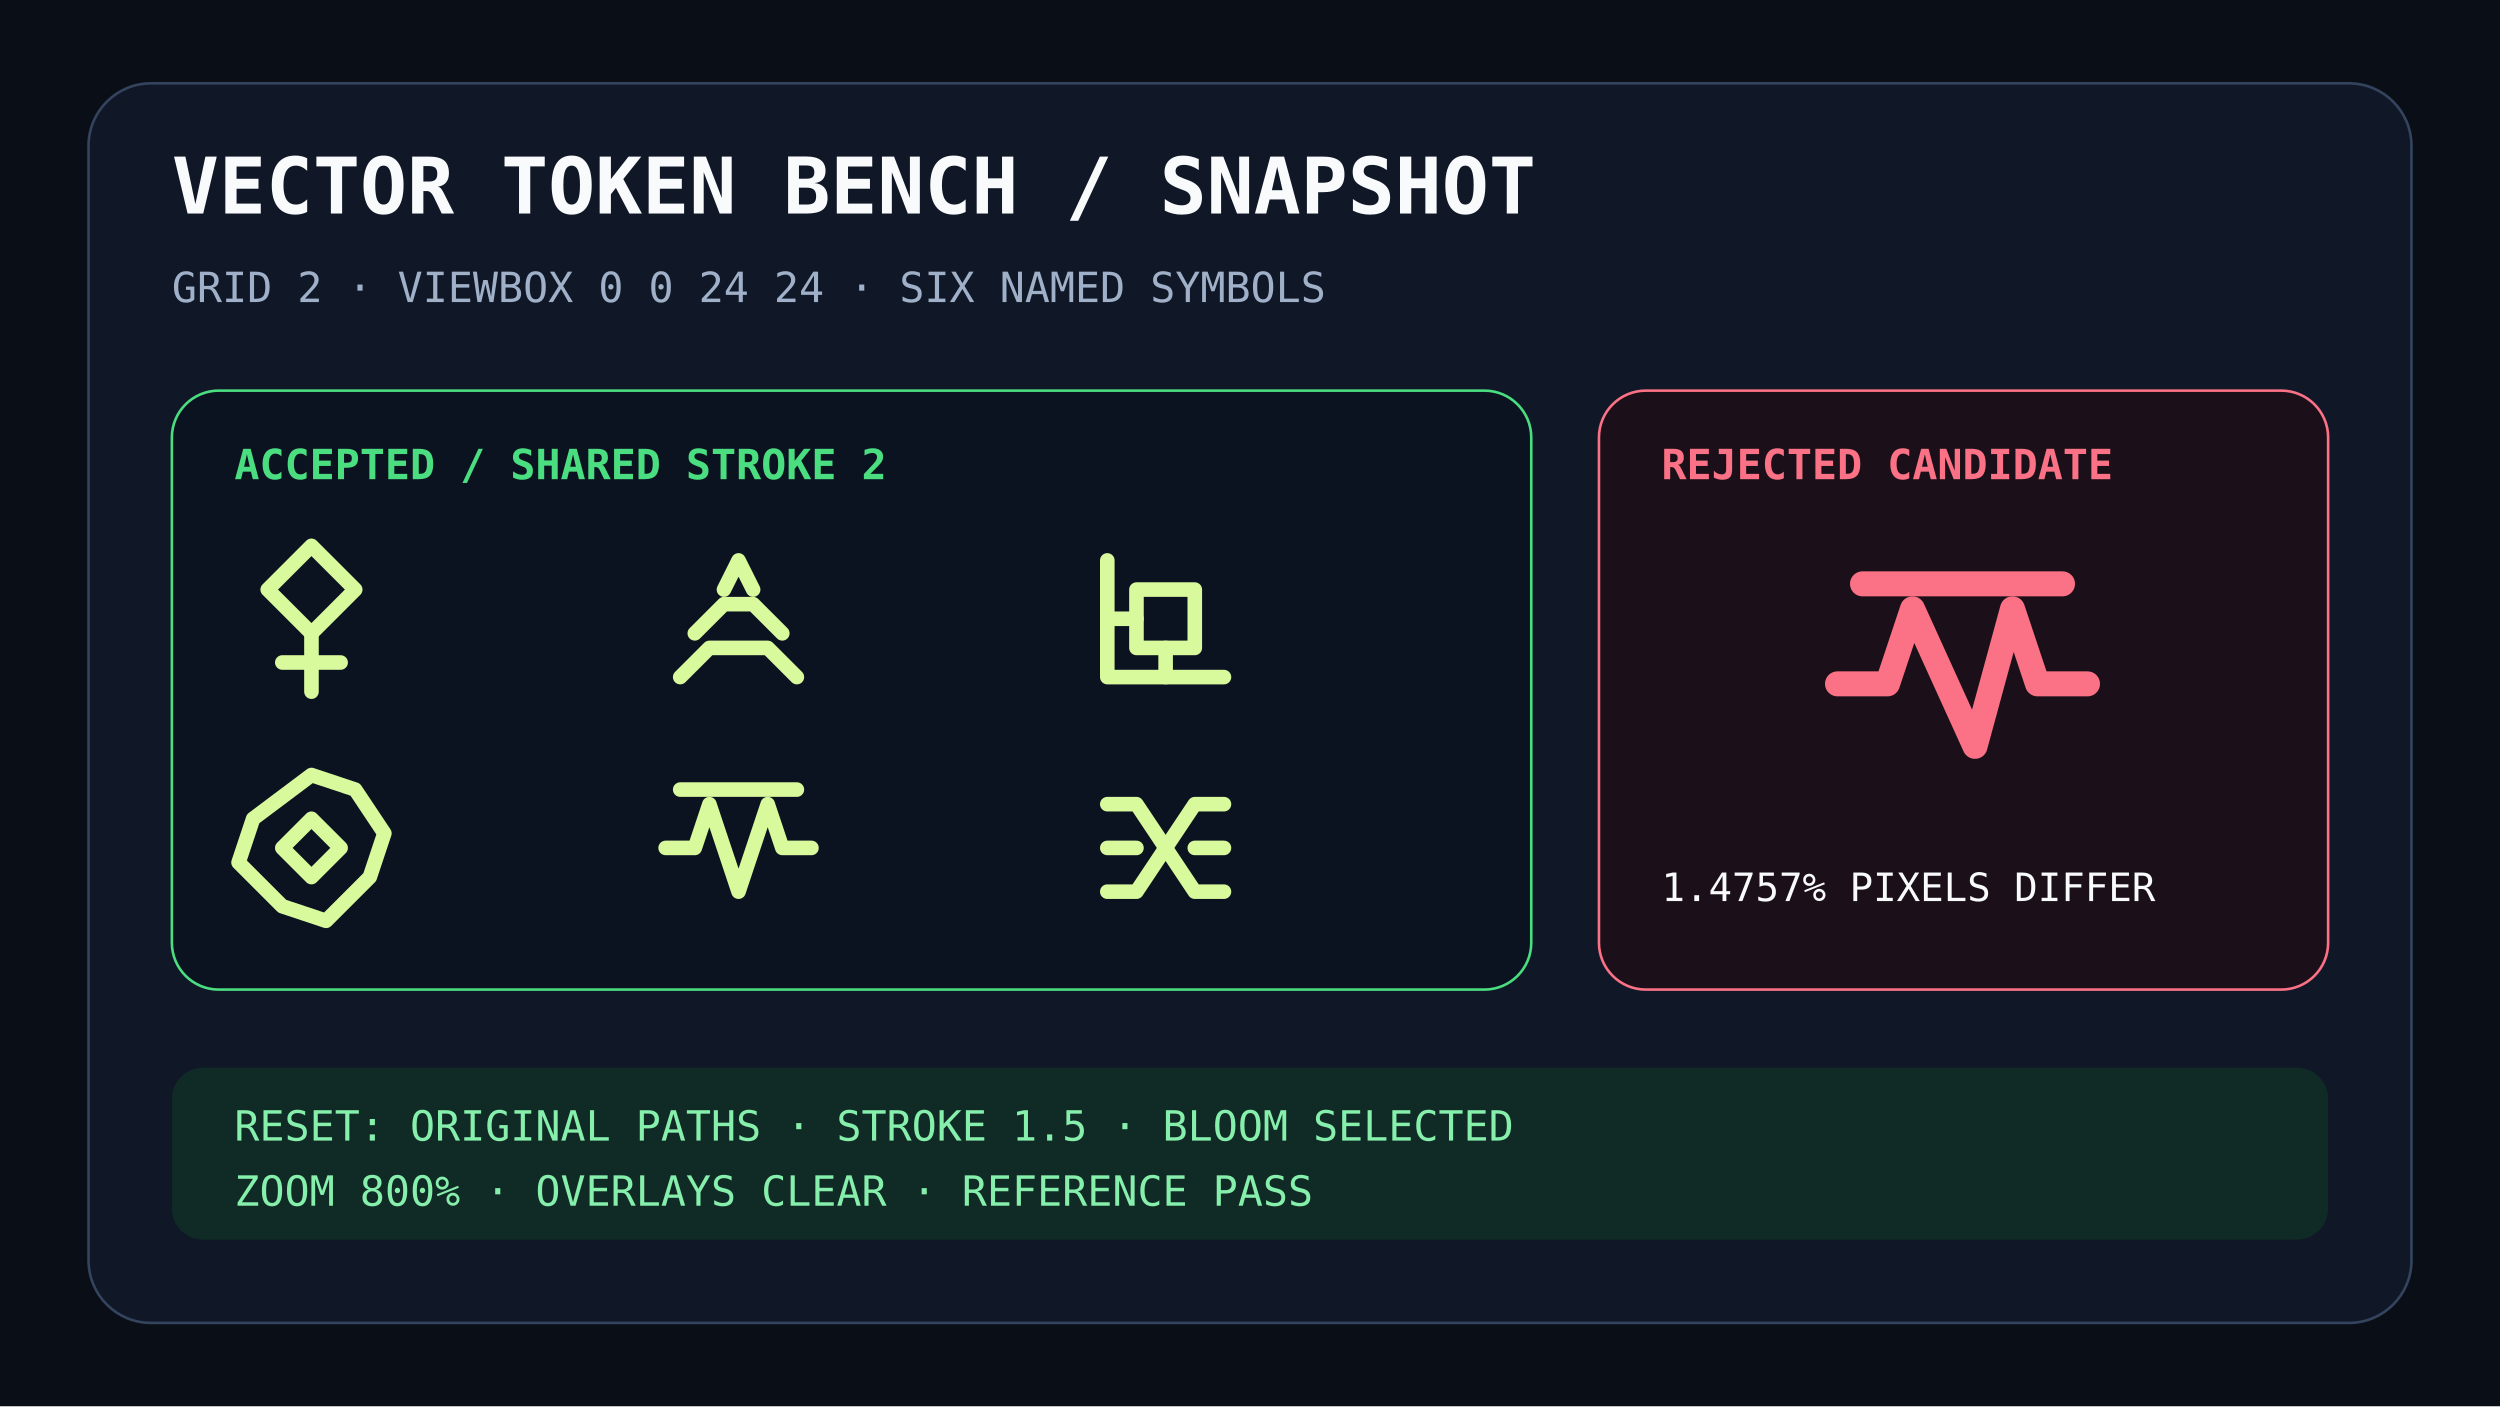
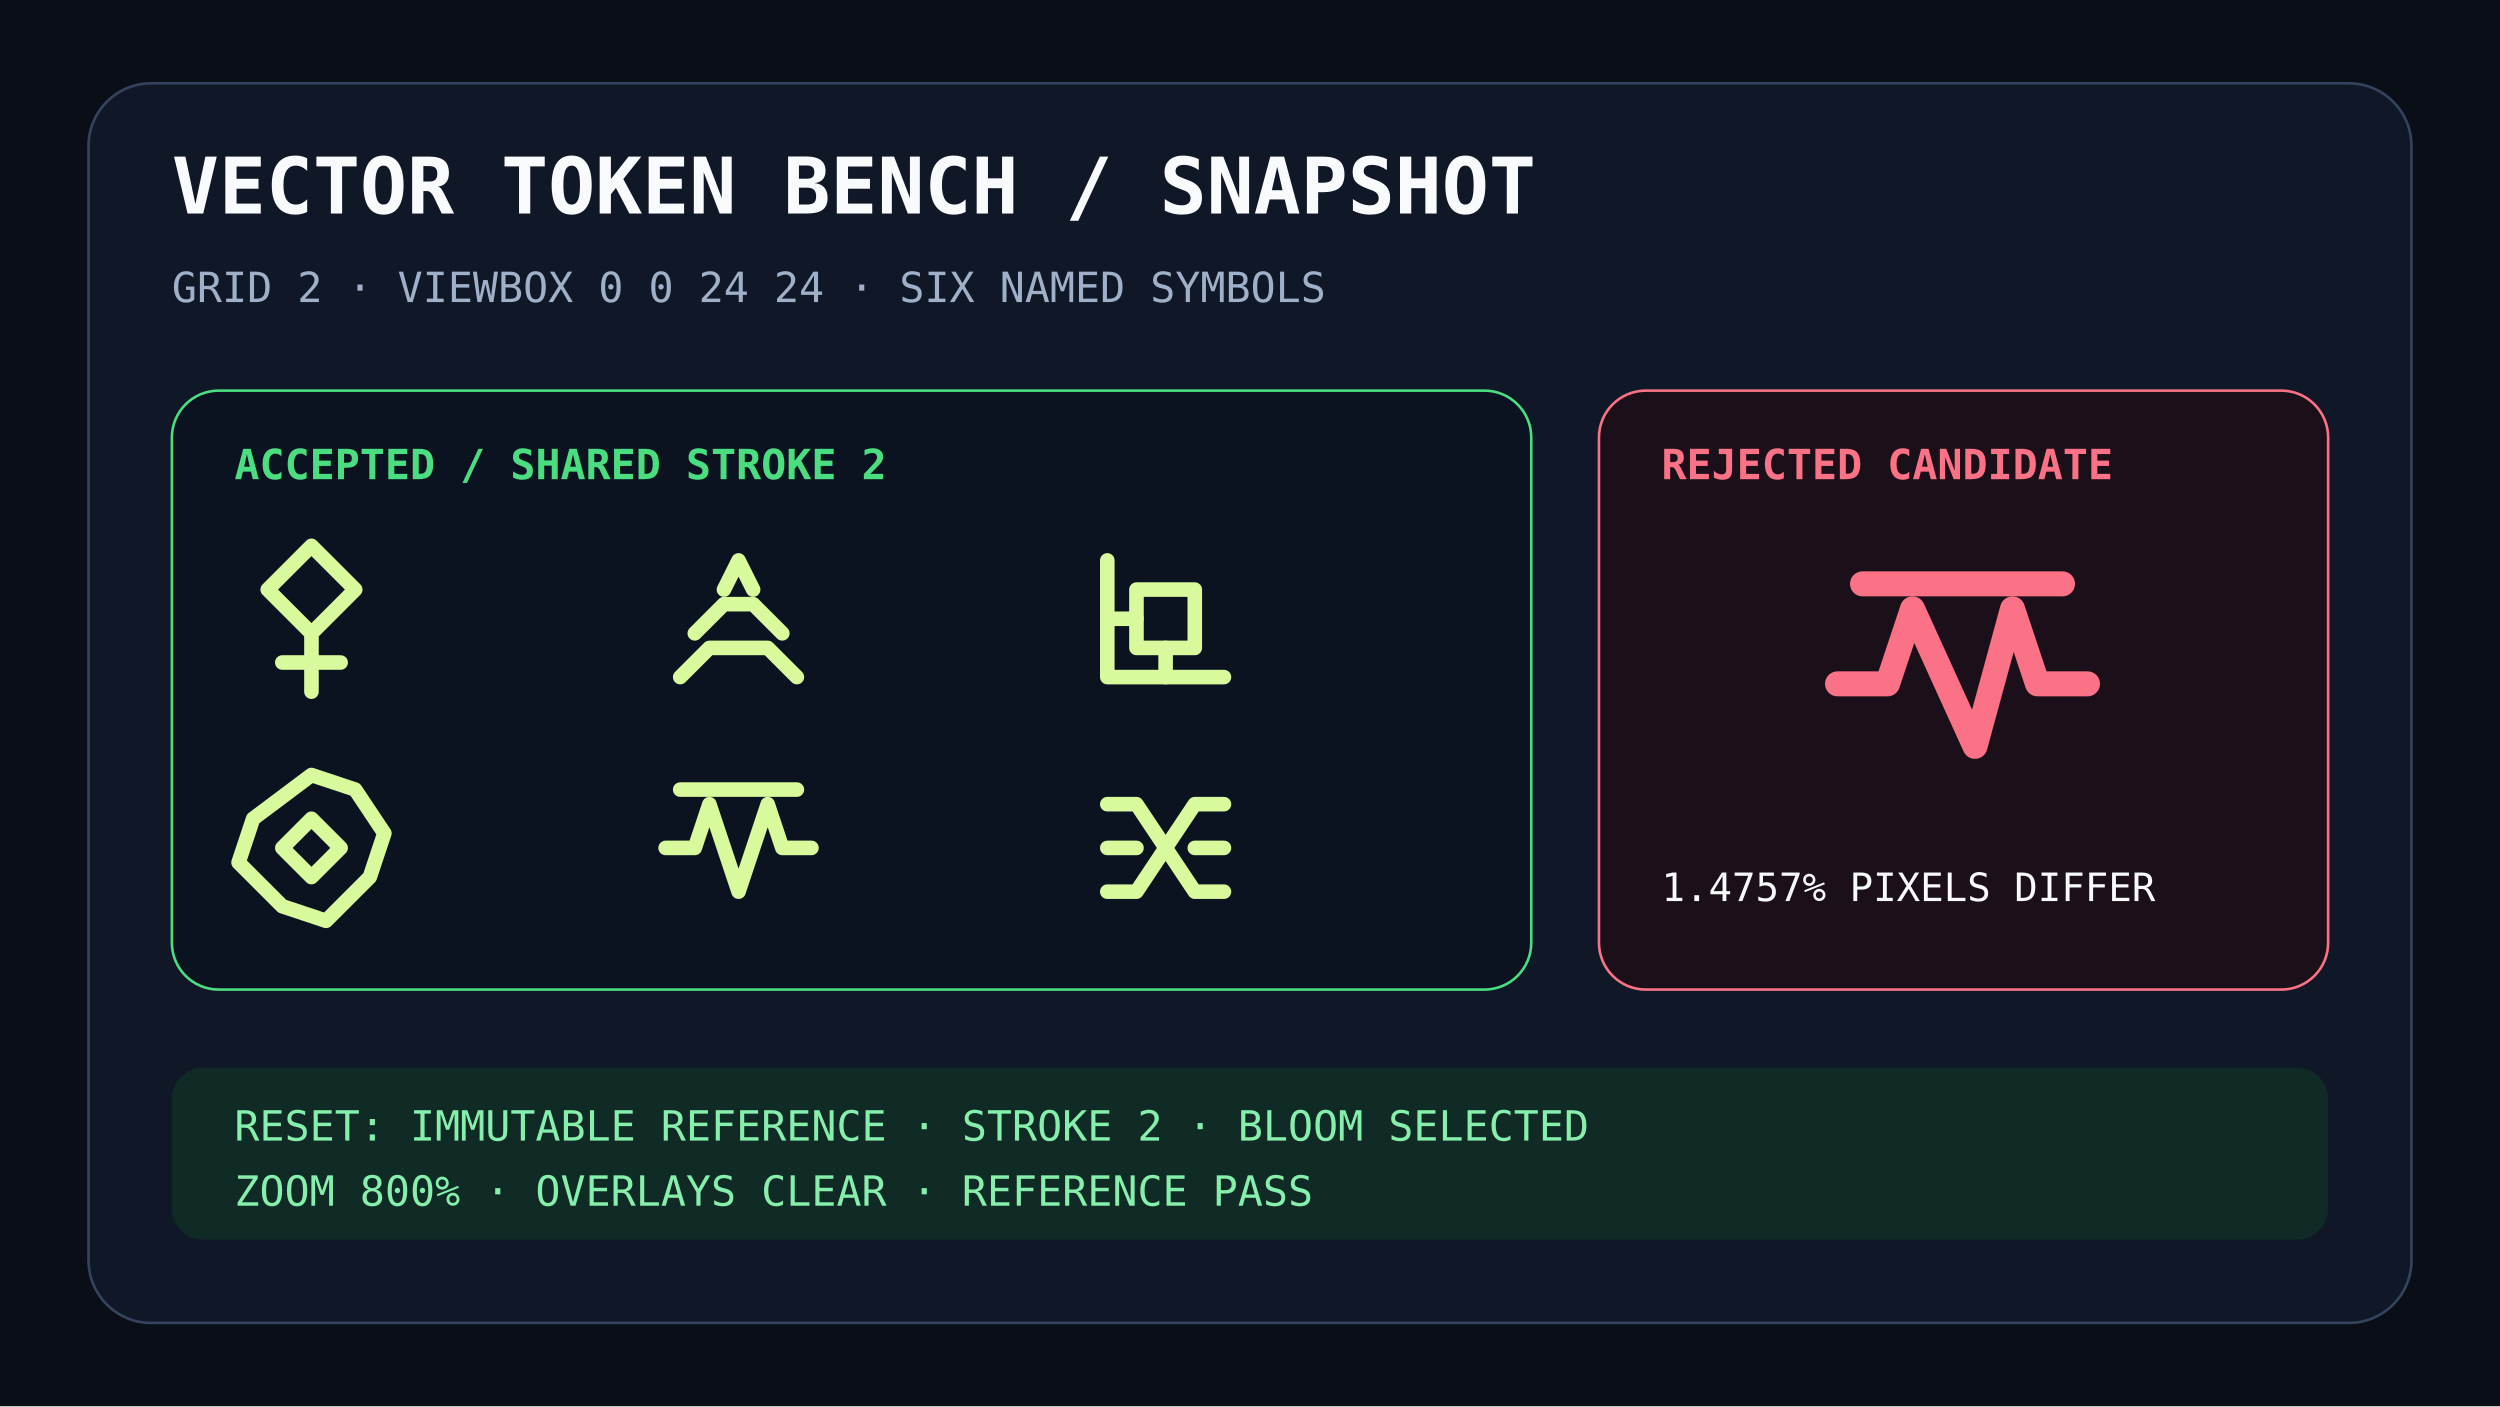
<svg xmlns="http://www.w3.org/2000/svg" viewBox="0 0 960 540" role="img" aria-labelledby="title desc">
  <rect width="960" height="540" fill="#0a0e17" />
  <rect x="34" y="32" width="892" height="476" rx="24" fill="#101827" stroke="#34445f" />
  <text x="66" y="82" fill="#f8fafc" font-family="monospace" font-size="30" font-weight="700">VECTOR TOKEN BENCH / SNAPSHOT</text>
  <text x="66" y="116" fill="#9fb0c8" font-family="monospace" font-size="16">GRID 2 · VIEWBOX 0 0 24 24 · SIX NAMED SYMBOLS</text>
  <rect x="66" y="150" width="522" height="230" rx="18" fill="#0b1220" stroke="#4ade80" />
  <text x="90" y="184" fill="#4ade80" font-family="monospace" font-size="16" font-weight="700">ACCEPTED / SHARED STROKE 2</text>
  <g transform="translate(86 204) scale(2.8)" fill="none" stroke="#d9f99d" stroke-width="2" stroke-linecap="round" stroke-linejoin="round">
    <path d="M12 2L18 8L12 14L6 8L12 2" />
    <path d="M12 14L12 22" />
    <path d="M8 18L16 18" />
  </g>
  <g transform="translate(250 204) scale(2.8)" fill="none" stroke="#d9f99d" stroke-width="2" stroke-linecap="round" stroke-linejoin="round">
    <path d="M4 20L8 16L16 16L20 20" />
    <path d="M6 14L10 10L14 10L18 14" />
    <path d="M10 8L12 4L14 8" />
  </g>
  <g transform="translate(414 204) scale(2.8)" fill="none" stroke="#d9f99d" stroke-width="2" stroke-linecap="round" stroke-linejoin="round">
    <path d="M4 4L4 20L20 20" />
    <path d="M8 8L16 8L16 16L8 16L8 8" />
    <path d="M4 12L8 12" />
    <path d="M12 16L12 20" />
  </g>
  <g transform="translate(86 292) scale(2.8)" fill="none" stroke="#d9f99d" stroke-width="2" stroke-linecap="round" stroke-linejoin="round">
    <path d="M12 2L18 4L22 10L20 16L14 22L8 20L2 14L4 8L12 2" />
    <path d="M12 8L16 12L12 16L8 12L12 8" />
  </g>
  <g transform="translate(250 292) scale(2.8)" fill="none" stroke="#d9f99d" stroke-width="2" stroke-linecap="round" stroke-linejoin="round">
    <path d="M2 12L6 12L8 6L12 18L16 6L18 12L22 12" />
    <path d="M4 4L20 4" />
  </g>
  <g transform="translate(414 292) scale(2.8)" fill="none" stroke="#d9f99d" stroke-width="2" stroke-linecap="round" stroke-linejoin="round">
    <path d="M4 6L8 6L16 18L20 18" />
    <path d="M20 6L16 6L8 18L4 18" />
    <path d="M4 12L8 12" />
    <path d="M16 12L20 12" />
  </g>
  <rect x="614" y="150" width="280" height="230" rx="18" fill="#1b1019" stroke="#fb7185" />
  <text x="638" y="184" fill="#fb7185" font-family="monospace" font-size="16" font-weight="700">REJECTED CANDIDATE</text>
  <g transform="translate(696 205) scale(4.8)" fill="none" stroke="#fb7185" stroke-width="2" stroke-linecap="round" stroke-linejoin="round">
    <path d="M2 12L6 12L8 6L13 17L16 6L18 12L22 12" />
    <path d="M4 4L20 4" />
  </g>
  <text x="638" y="346" fill="#f8fafc" font-family="monospace" font-size="15">1.4757% PIXELS DIFFER</text>
  <rect x="66" y="410" width="828" height="66" rx="12" fill="#102b25" />
-   <text x="90" y="438" fill="#86efac" font-family="monospace" font-size="16">RESET: ORIGINAL PATHS · STROKE 1.5 · BLOOM SELECTED</text>
+   <text x="90" y="438" fill="#86efac" font-family="monospace" font-size="16">RESET: IMMUTABLE REFERENCE · STROKE 2 · BLOOM SELECTED</text>
  <text x="90" y="463" fill="#86efac" font-family="monospace" font-size="16">ZOOM 800% · OVERLAYS CLEAR · REFERENCE PASS</text>
</svg>
